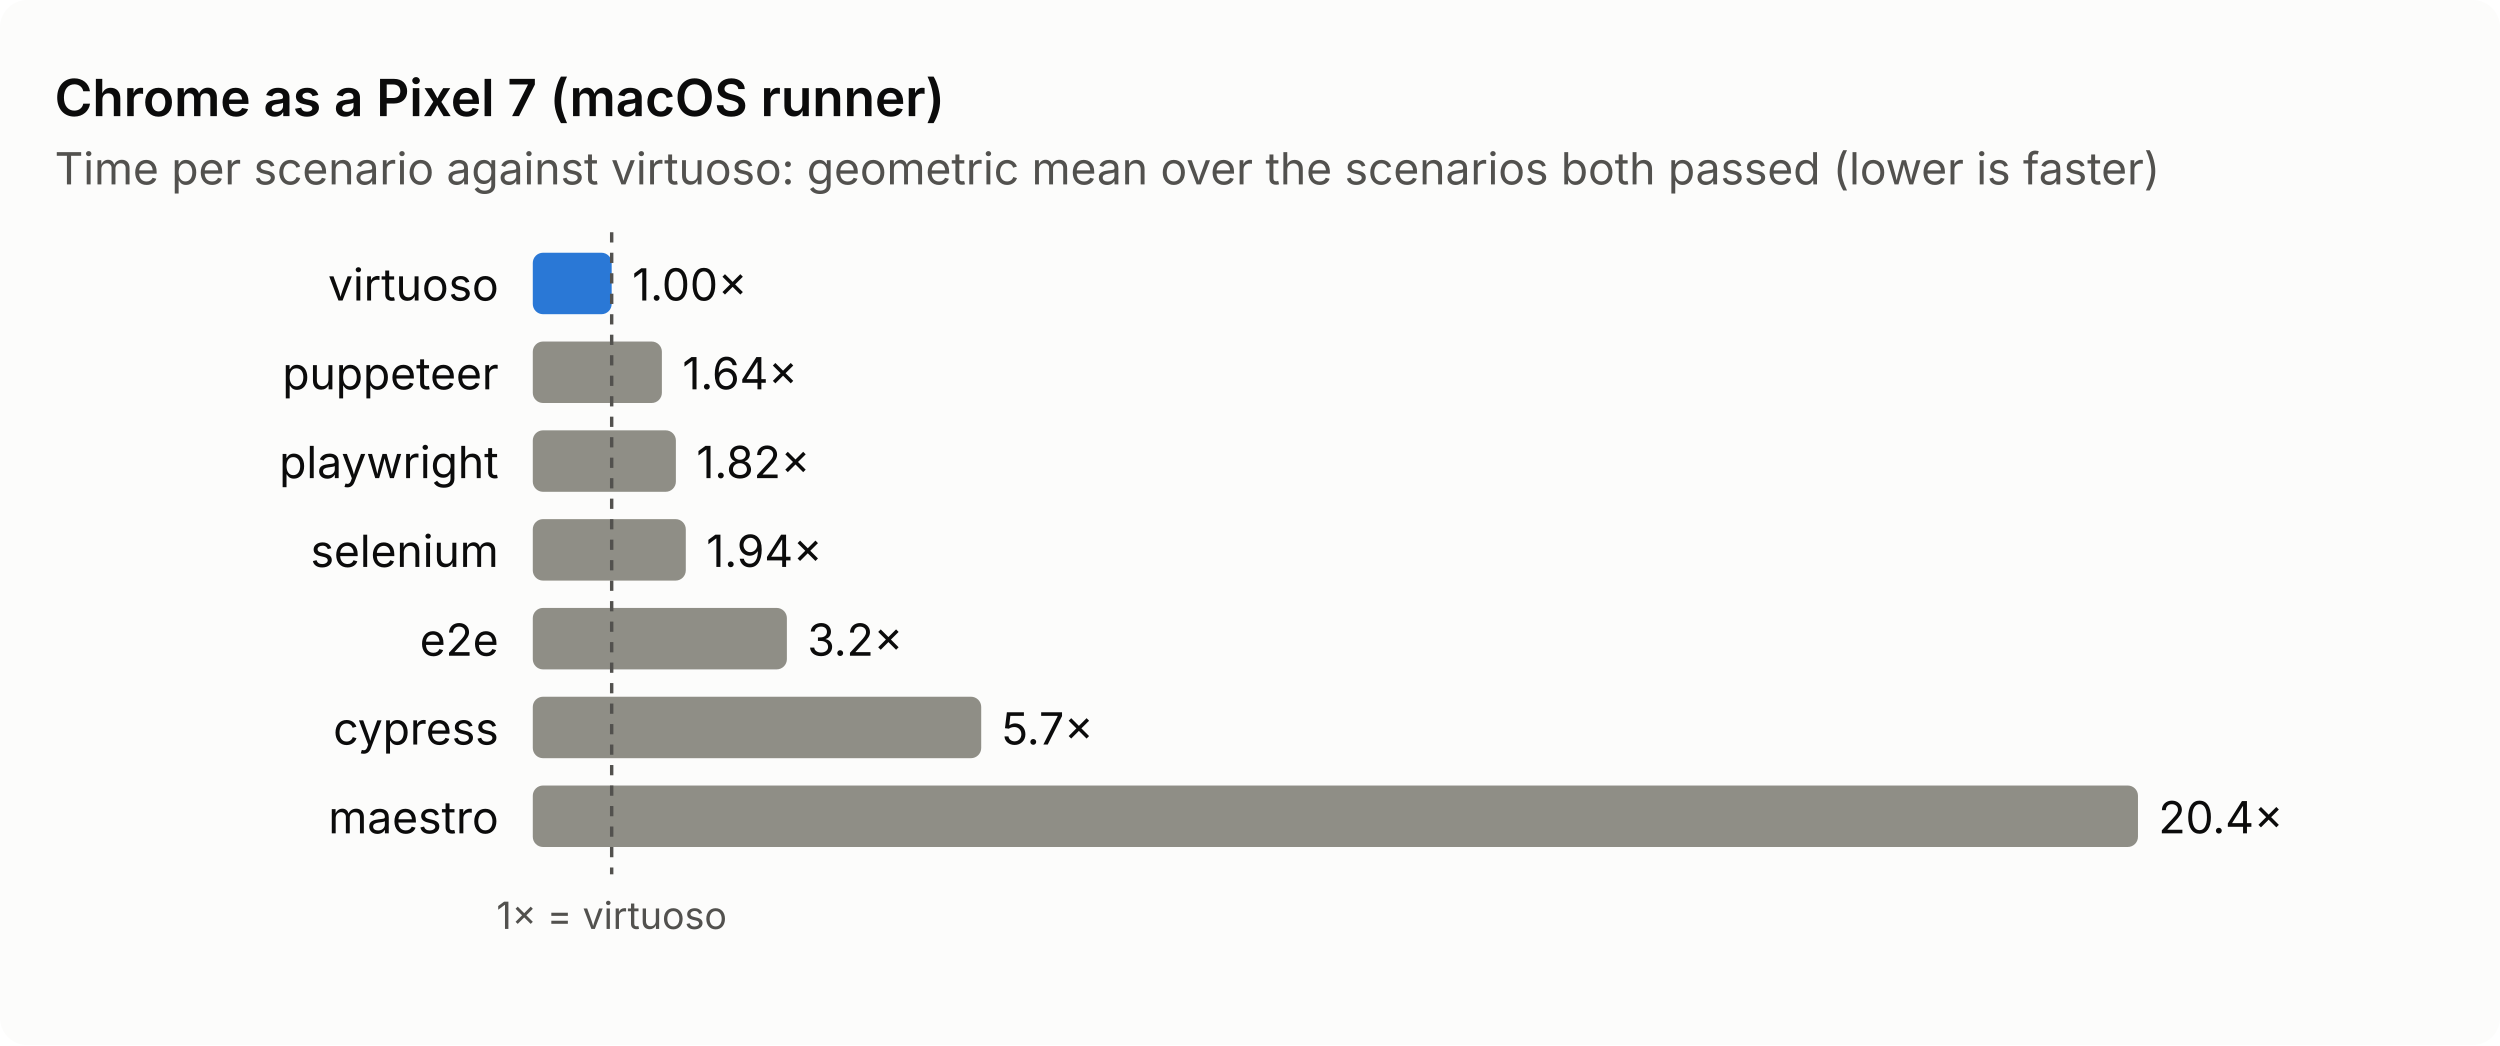
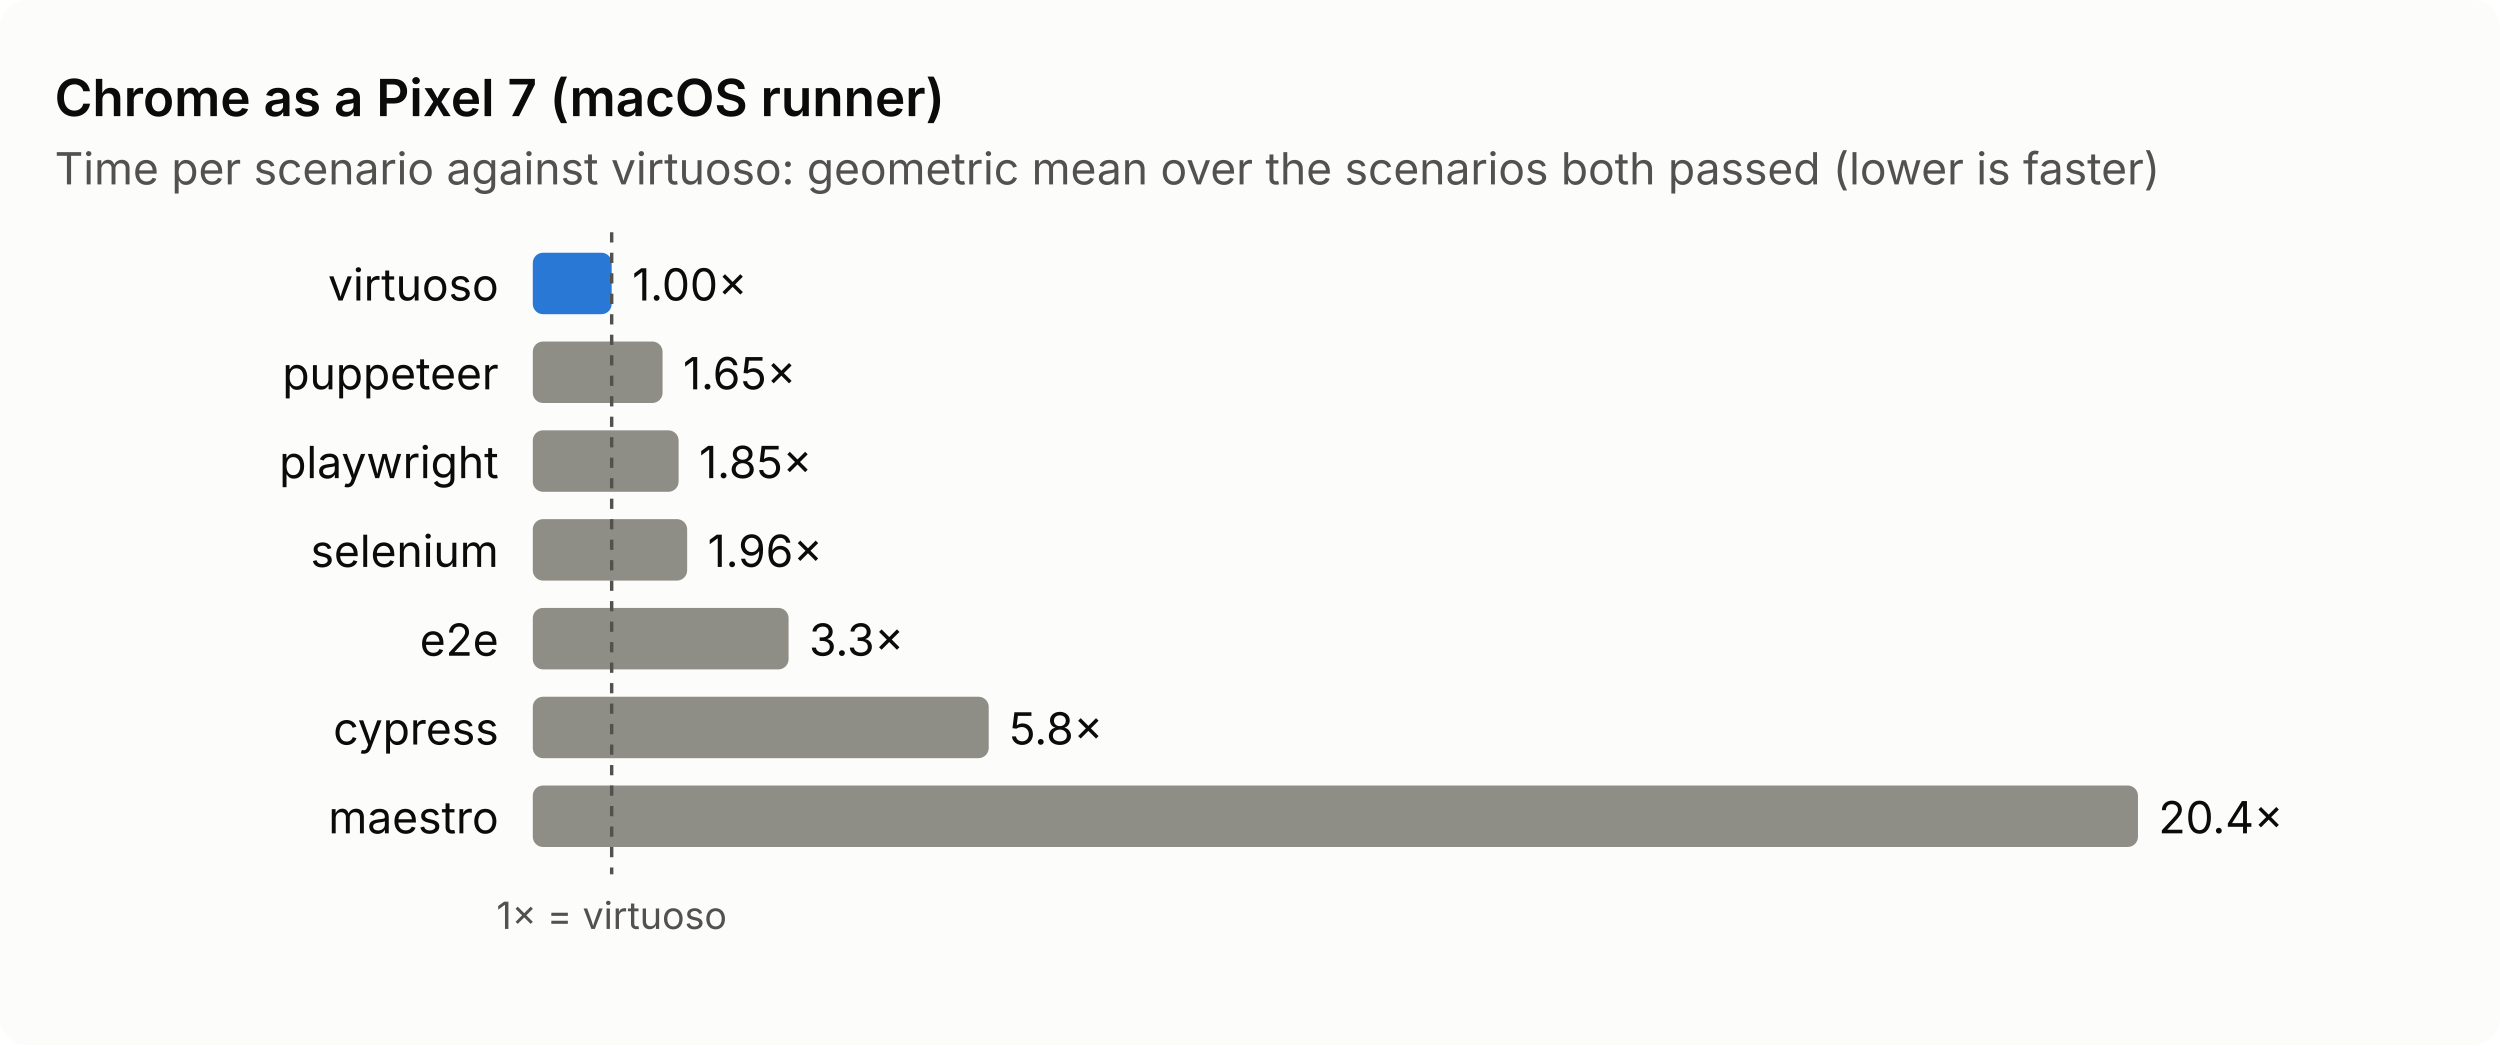
<svg xmlns="http://www.w3.org/2000/svg" viewBox="0 0 732 306" width="732" height="306" role="img" aria-label="Chrome as a Pixel 7 (macOS runner): time per scenario against virtuoso">
  <style>text{font:13px system-ui,-apple-system,'Segoe UI',sans-serif;fill:#0b0b0b}.sub,.axis{fill:#52514e}.axis{font-size:11px}.title{font-size:15px;font-weight:600}.bg{fill:#fcfcfb}.bar{fill:#8f8e86}.base{fill:#2a78d6}.ref{stroke:#52514e;stroke-dasharray:3 3}@media (prefers-color-scheme: dark){.bg{fill:#1a1a19}text{fill:#f0efec}.sub,.axis{fill:#c3c2b7}.base{fill:#3987e5}.ref{stroke:#c3c2b7}}</style>
  <rect class="bg" width="732" height="306" rx="8" />
  <text class="title" x="16" y="34.0">Chrome as a Pixel 7 (macOS runner)</text>
  <text class="sub" x="16" y="54.0">Time per scenario against virtuoso: geometric mean over the scenarios both passed (lower is faster)</text>
  <text x="146.0" y="88.0" text-anchor="end">virtuoso</text>
  <rect class="bar base" x="156" y="74.0" width="23.1" height="18" rx="3" />
  <text x="185.1" y="88.0">1.00×</text>
  <text x="146.0" y="114.0" text-anchor="end">puppeteer</text>
-   <rect class="bar" x="156" y="100.0" width="37.8" height="18" rx="3" />
-   <text x="199.8" y="114.0">1.64×</text>
+   <rect class="bar" x="156" y="100.0" width="38.0" height="18" rx="3" />
+   <text x="200.0" y="114.0">1.65×</text>
  <text x="146.0" y="140.0" text-anchor="end">playwright</text>
-   <rect class="bar" x="156" y="126.0" width="41.9" height="18" rx="3" />
-   <text x="203.9" y="140.0">1.82×</text>
+   <rect class="bar" x="156" y="126.0" width="42.7" height="18" rx="3" />
+   <text x="204.7" y="140.0">1.85×</text>
  <text x="146.0" y="166.0" text-anchor="end">selenium</text>
-   <rect class="bar" x="156" y="152.0" width="44.8" height="18" rx="3" />
-   <text x="206.8" y="166.0">1.94×</text>
+   <rect class="bar" x="156" y="152.0" width="45.2" height="18" rx="3" />
+   <text x="207.2" y="166.0">1.96×</text>
  <text x="146.0" y="192.0" text-anchor="end">e2e</text>
-   <rect class="bar" x="156" y="178.0" width="74.4" height="18" rx="3" />
-   <text x="236.4" y="192.0">3.2×</text>
+   <rect class="bar" x="156" y="178.0" width="74.9" height="18" rx="3" />
+   <text x="236.9" y="192.0">3.3×</text>
  <text x="146.0" y="218.0" text-anchor="end">cypress</text>
-   <rect class="bar" x="156" y="204.0" width="131.3" height="18" rx="3" />
-   <text x="293.3" y="218.0">5.7×</text>
+   <rect class="bar" x="156" y="204.0" width="133.5" height="18" rx="3" />
+   <text x="295.5" y="218.0">5.8×</text>
  <text x="146.0" y="244.0" text-anchor="end">maestro</text>
  <rect class="bar" x="156" y="230.0" width="470.0" height="18" rx="3" />
  <text x="632.0" y="244.0">20.4×</text>
  <line class="ref" x1="179.1" y1="68.0" x2="179.1" y2="256.0" />
  <text class="axis" x="179.1" y="272.0" text-anchor="middle">1× = virtuoso</text>
</svg>
